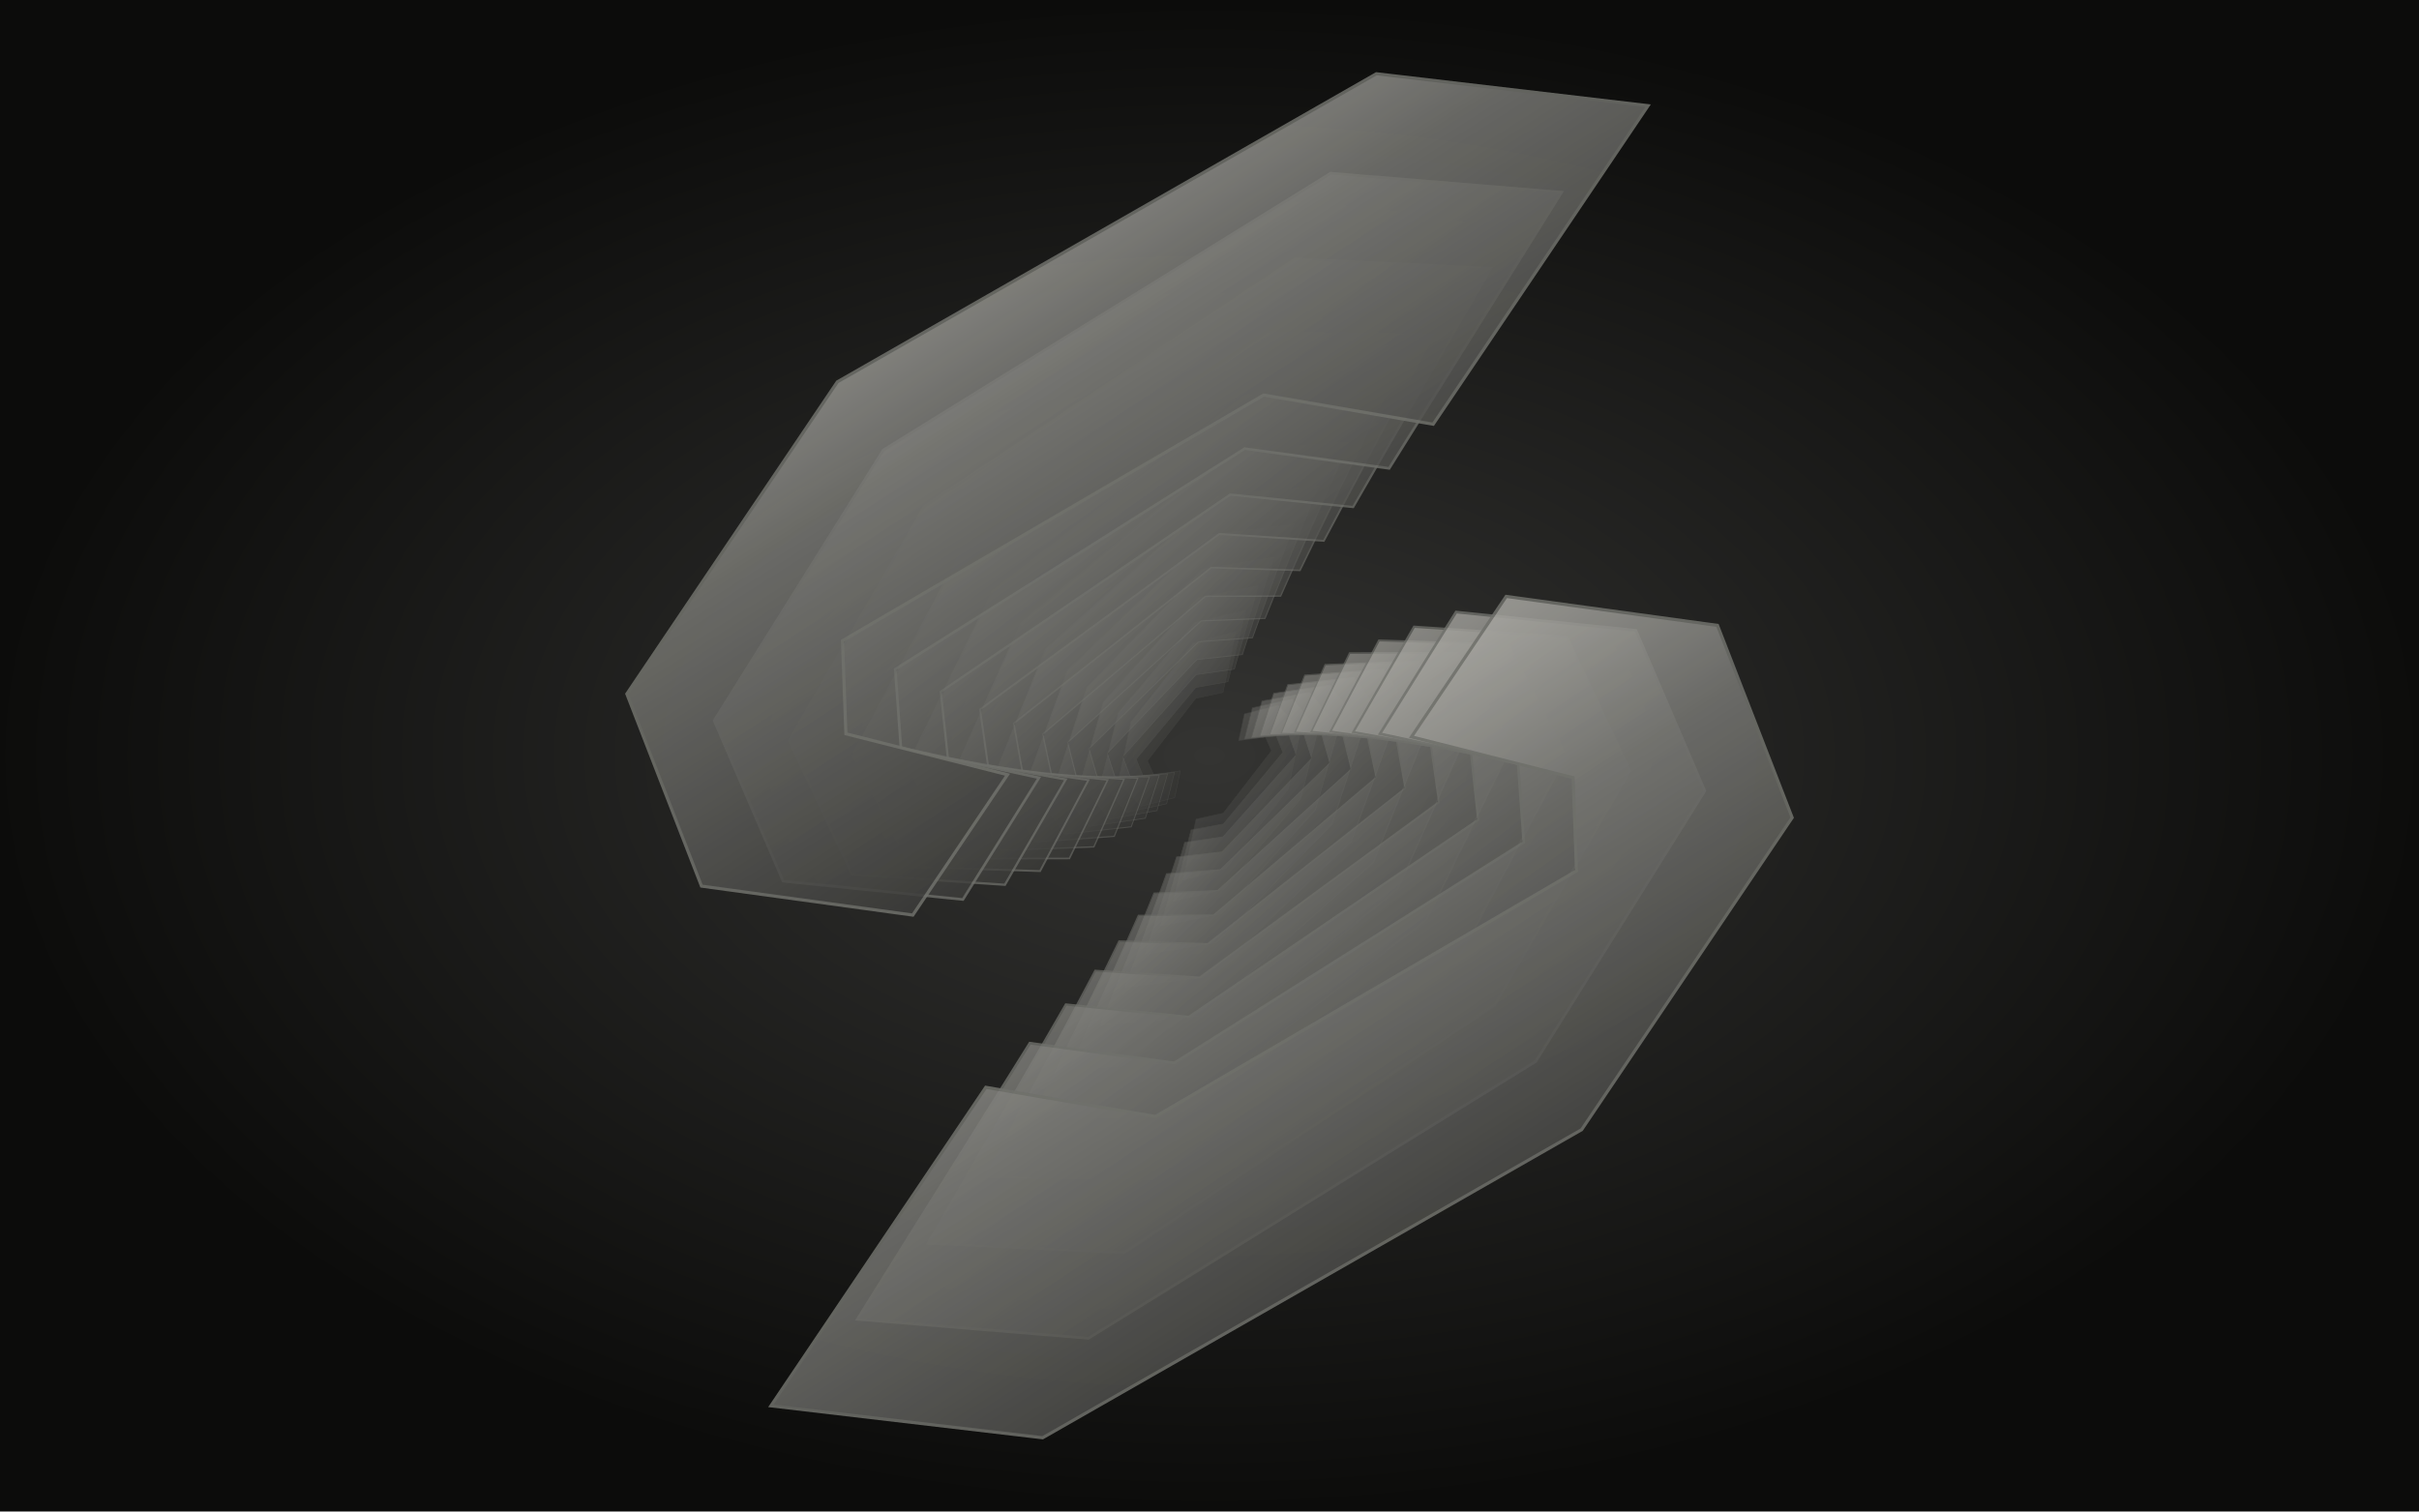
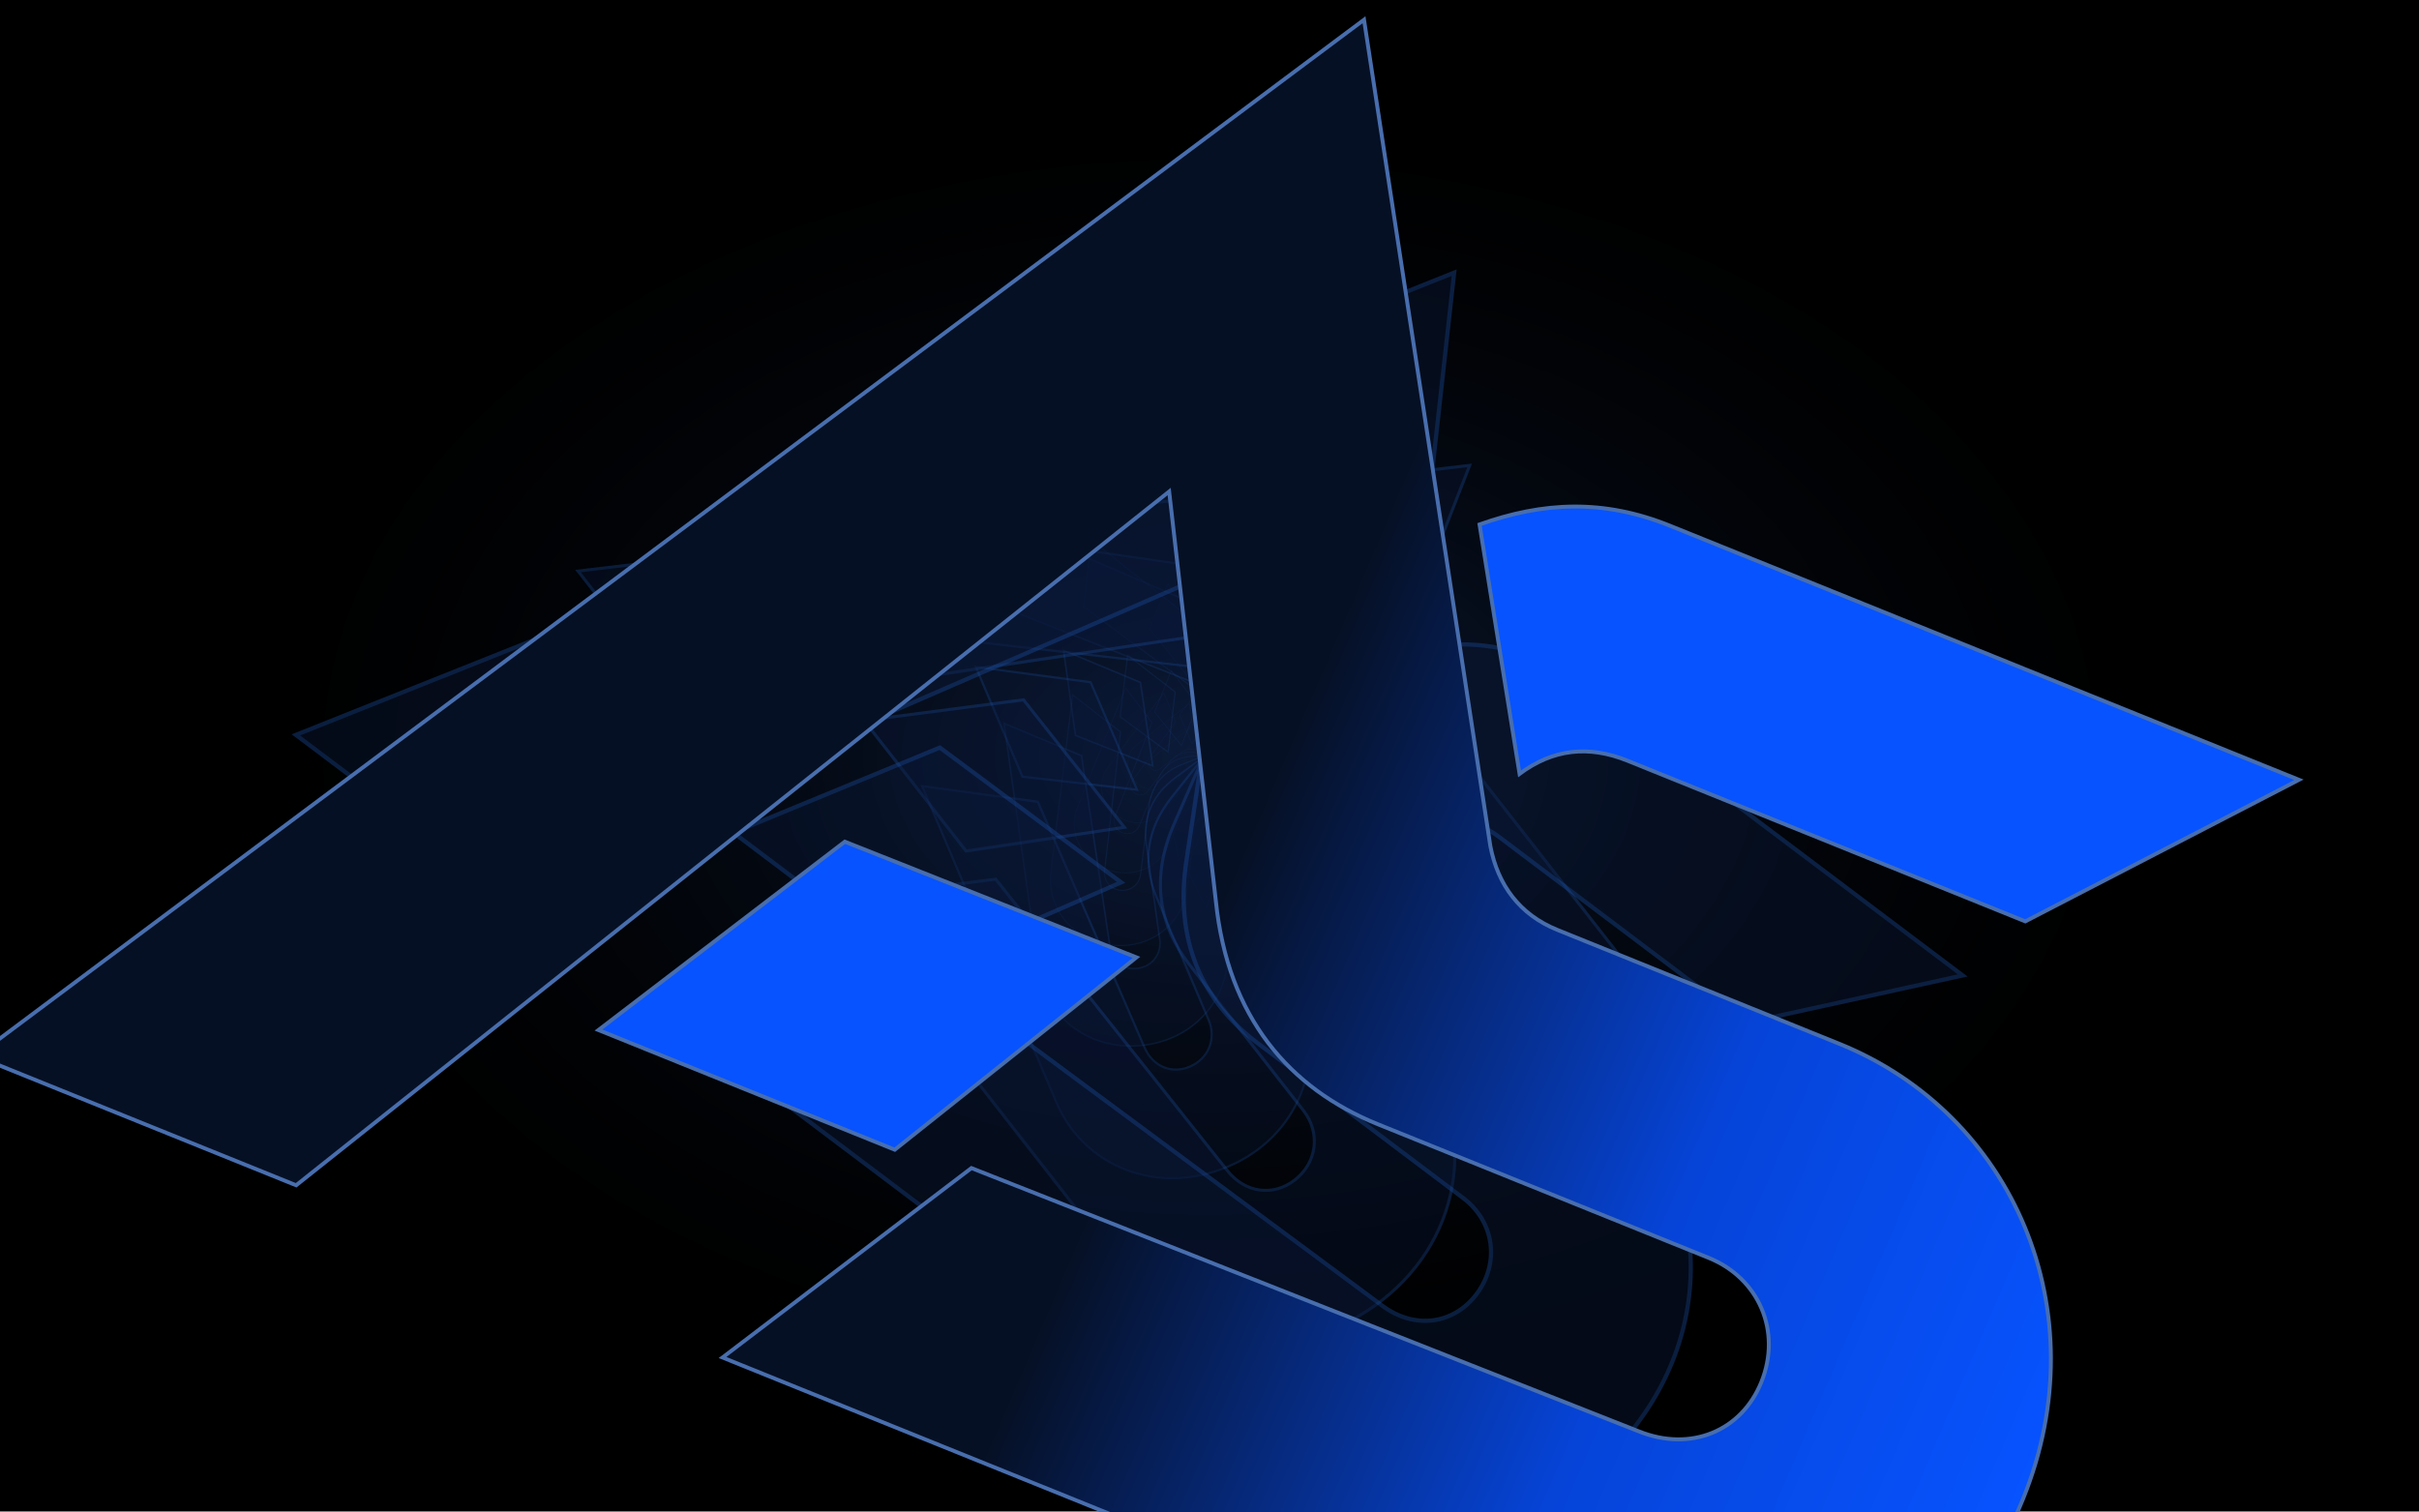
- <svg xmlns="http://www.w3.org/2000/svg" width="1440" height="900" viewBox="0 0 1440 900">
+ <svg xmlns="http://www.w3.org/2000/svg" viewBox="0 0 1440 900" width="1440" height="900">
  <defs>
-     <radialGradient id="bg">
-       <stop stop-color="#343432" />
-       <stop offset="1" stop-color="#0c0c0b" />
+     <linearGradient id="as-main" x1="0" y1="0" x2="1" y2="0">
+       <stop offset="0" stop-color="#061024" />
+       <stop offset=".53" stop-color="#061024" />
+       <stop offset=".79" stop-color="#0644d8" />
+       <stop offset="1" stop-color="#0753ff" />
+     </linearGradient>
+     <radialGradient id="glow">
+       <stop stop-color="#16336a" stop-opacity=".55" />
+       <stop offset="1" stop-color="#000" stop-opacity="0" />
    </radialGradient>
-     <linearGradient id="metal" x1="0" y1="0" x2="1" y2="1">
-       <stop stop-color="#d4d2cb" />
-       <stop offset=".4" stop-color="#757571" />
-       <stop offset="1" stop-color="#232321" />
-     </linearGradient>
  </defs>
-   <rect width="1440" height="900" fill="url(#bg)" />
-   <g transform="translate(720 450)">
-     <g transform="rotate(12) scale(0.1512)" fill="url(#metal)" stroke="#6f706b" stroke-width="2" opacity="0.2">
-       <path d="M0 -500L-155 -420L-330 -65L-330 175L-222 250L-100 190L-100 82L-200 118L-235 70L-100 -210L0 -255Z" />
-       <path d="M0 500L155 420L330 65L330 -175L222 -250L100 -190L100 -82L200 -118L235 -70L100 210L0 255Z" />
-     </g>
-     <g transform="rotate(14) scale(0.178416)" fill="url(#metal)" stroke="#6f706b" stroke-width="2" opacity="0.26">
-       <path d="M0 -500L-155 -420L-330 -65L-330 175L-222 250L-100 190L-100 82L-200 118L-235 70L-100 -210L0 -255Z" />
-       <path d="M0 500L155 420L330 65L330 -175L222 -250L100 -190L100 -82L200 -118L235 -70L100 210L0 255Z" />
-     </g>
-     <g transform="rotate(16) scale(0.2105309)" fill="url(#metal)" stroke="#6f706b" stroke-width="2" opacity="0.32">
-       <path d="M0 -500L-155 -420L-330 -65L-330 175L-222 250L-100 190L-100 82L-200 118L-235 70L-100 -210L0 -255Z" />
-       <path d="M0 500L155 420L330 65L330 -175L222 -250L100 -190L100 -82L200 -118L235 -70L100 210L0 255Z" />
-     </g>
-     <g transform="rotate(18) scale(0.2484264)" fill="url(#metal)" stroke="#6f706b" stroke-width="2" opacity="0.38">
-       <path d="M0 -500L-155 -420L-330 -65L-330 175L-222 250L-100 190L-100 82L-200 118L-235 70L-100 -210L0 -255Z" />
-       <path d="M0 500L155 420L330 65L330 -175L222 -250L100 -190L100 -82L200 -118L235 -70L100 210L0 255Z" />
-     </g>
-     <g transform="rotate(20) scale(0.2931432)" fill="url(#metal)" stroke="#6f706b" stroke-width="2" opacity="0.44">
-       <path d="M0 -500L-155 -420L-330 -65L-330 175L-222 250L-100 190L-100 82L-200 118L-235 70L-100 -210L0 -255Z" />
-       <path d="M0 500L155 420L330 65L330 -175L222 -250L100 -190L100 -82L200 -118L235 -70L100 210L0 255Z" />
-     </g>
-     <g transform="rotate(22) scale(0.345909)" fill="url(#metal)" stroke="#6f706b" stroke-width="2" opacity="0.5">
-       <path d="M0 -500L-155 -420L-330 -65L-330 175L-222 250L-100 190L-100 82L-200 118L-235 70L-100 -210L0 -255Z" />
-       <path d="M0 500L155 420L330 65L330 -175L222 -250L100 -190L100 -82L200 -118L235 -70L100 210L0 255Z" />
-     </g>
-     <g transform="rotate(24) scale(0.4081726)" fill="url(#metal)" stroke="#6f706b" stroke-width="2" opacity="0.56">
-       <path d="M0 -500L-155 -420L-330 -65L-330 175L-222 250L-100 190L-100 82L-200 118L-235 70L-100 -210L0 -255Z" />
-       <path d="M0 500L155 420L330 65L330 -175L222 -250L100 -190L100 -82L200 -118L235 -70L100 210L0 255Z" />
-     </g>
-     <g transform="rotate(26) scale(0.4816437)" fill="url(#metal)" stroke="#6f706b" stroke-width="2" opacity="0.62">
-       <path d="M0 -500L-155 -420L-330 -65L-330 175L-222 250L-100 190L-100 82L-200 118L-235 70L-100 -210L0 -255Z" />
-       <path d="M0 500L155 420L330 65L330 -175L222 -250L100 -190L100 -82L200 -118L235 -70L100 210L0 255Z" />
-     </g>
-     <g transform="rotate(28) scale(0.5683395)" fill="url(#metal)" stroke="#6f706b" stroke-width="2" opacity="0.68">
-       <path d="M0 -500L-155 -420L-330 -65L-330 175L-222 250L-100 190L-100 82L-200 118L-235 70L-100 -210L0 -255Z" />
-       <path d="M0 500L155 420L330 65L330 -175L222 -250L100 -190L100 -82L200 -118L235 -70L100 210L0 255Z" />
-     </g>
-     <g transform="rotate(30) scale(0.6706406)" fill="url(#metal)" stroke="#6f706b" stroke-width="2" opacity="0.74">
-       <path d="M0 -500L-155 -420L-330 -65L-330 175L-222 250L-100 190L-100 82L-200 118L-235 70L-100 -210L0 -255Z" />
-       <path d="M0 500L155 420L330 65L330 -175L222 -250L100 -190L100 -82L200 -118L235 -70L100 210L0 255Z" />
-     </g>
-     <g transform="rotate(32) scale(0.7913559)" fill="url(#metal)" stroke="#6f706b" stroke-width="2" opacity="0.8">
-       <path d="M0 -500L-155 -420L-330 -65L-330 175L-222 250L-100 190L-100 82L-200 118L-235 70L-100 -210L0 -255Z" />
-       <path d="M0 500L155 420L330 65L330 -175L222 -250L100 -190L100 -82L200 -118L235 -70L100 210L0 255Z" />
-     </g>
-     <g transform="rotate(34) scale(0.9338)" fill="url(#metal)" stroke="#6f706b" stroke-width="2" opacity="0.86">
-       <path d="M0 -500L-155 -420L-330 -65L-330 175L-222 250L-100 190L-100 82L-200 118L-235 70L-100 -210L0 -255Z" />
-       <path d="M0 500L155 420L330 65L330 -175L222 -250L100 -190L100 -82L200 -118L235 -70L100 210L0 255Z" />
-     </g>
+   <rect width="1440" height="900" fill="#000" />
+   <ellipse cx="720" cy="450" rx="600" ry="410" fill="url(#glow)" />
+   <g transform="translate(720 450) rotate(142) scale(0.08377568) translate(-634 -619)" opacity="0.12">
+     <path d="M105 999 L282 999 L564 501 L665 687 C693 740 736 762 785 762 L968 762 C996 762 1017 783 1017 811 C1017 838 997 858 968 858 L600 861 L518 999 L990 999 C1087 999 1164 921 1164 816 C1164 712 1085 635 989 635 L833 635 C812 635 796 625 785 608 L566 239 Z" fill="#0a1839" stroke="#194b9b" stroke-width="3" />
+     <path d="M718 457 C744 434 772 421 809 421 L1157 421 L1054 541 L834 541 C812 541 796 550 785 568 Z" fill="#0a1839" stroke="#194b9b" stroke-width="3" />
+     <path d="M477 730 L638 729 L560 867 L396 867 Z" fill="#0a1839" stroke="#194b9b" stroke-width="3" />
+   </g>
+   <g transform="translate(720 450) rotate(127) scale(0.1163551) translate(-634 -619)" opacity="0.12">
+     <path d="M105 999 L282 999 L564 501 L665 687 C693 740 736 762 785 762 L968 762 C996 762 1017 783 1017 811 C1017 838 997 858 968 858 L600 861 L518 999 L990 999 C1087 999 1164 921 1164 816 C1164 712 1085 635 989 635 L833 635 C812 635 796 625 785 608 L566 239 Z" fill="#0a1839" stroke="#194b9b" stroke-width="3" />
+     <path d="M718 457 C744 434 772 421 809 421 L1157 421 L1054 541 L834 541 C812 541 796 550 785 568 Z" fill="#0a1839" stroke="#194b9b" stroke-width="3" />
+     <path d="M477 730 L638 729 L560 867 L396 867 Z" fill="#0a1839" stroke="#194b9b" stroke-width="3" />
+   </g>
+   <g transform="translate(720 450) rotate(112) scale(0.1616043) translate(-634 -619)" opacity="0.13">
+     <path d="M105 999 L282 999 L564 501 L665 687 C693 740 736 762 785 762 L968 762 C996 762 1017 783 1017 811 C1017 838 997 858 968 858 L600 861 L518 999 L990 999 C1087 999 1164 921 1164 816 C1164 712 1085 635 989 635 L833 635 C812 635 796 625 785 608 L566 239 Z" fill="#0a1839" stroke="#194b9b" stroke-width="3" />
+     <path d="M718 457 C744 434 772 421 809 421 L1157 421 L1054 541 L834 541 C812 541 796 550 785 568 Z" fill="#0a1839" stroke="#194b9b" stroke-width="3" />
+     <path d="M477 730 L638 729 L560 867 L396 867 Z" fill="#0a1839" stroke="#194b9b" stroke-width="3" />
+   </g>
+   <g transform="translate(720 450) rotate(97) scale(0.2244504) translate(-634 -619)" opacity="0.185">
+     <path d="M105 999 L282 999 L564 501 L665 687 C693 740 736 762 785 762 L968 762 C996 762 1017 783 1017 811 C1017 838 997 858 968 858 L600 861 L518 999 L990 999 C1087 999 1164 921 1164 816 C1164 712 1085 635 989 635 L833 635 C812 635 796 625 785 608 L566 239 Z" fill="#0a1839" stroke="#194b9b" stroke-width="3" />
+     <path d="M718 457 C744 434 772 421 809 421 L1157 421 L1054 541 L834 541 C812 541 796 550 785 568 Z" fill="#0a1839" stroke="#194b9b" stroke-width="3" />
+     <path d="M477 730 L638 729 L560 867 L396 867 Z" fill="#0a1839" stroke="#194b9b" stroke-width="3" />
+   </g>
+   <g transform="translate(720 450) rotate(82) scale(0.3117367) translate(-634 -619)" opacity="0.24">
+     <path d="M105 999 L282 999 L564 501 L665 687 C693 740 736 762 785 762 L968 762 C996 762 1017 783 1017 811 C1017 838 997 858 968 858 L600 861 L518 999 L990 999 C1087 999 1164 921 1164 816 C1164 712 1085 635 989 635 L833 635 C812 635 796 625 785 608 L566 239 Z" fill="#0a1839" stroke="#194b9b" stroke-width="3" />
+     <path d="M718 457 C744 434 772 421 809 421 L1157 421 L1054 541 L834 541 C812 541 796 550 785 568 Z" fill="#0a1839" stroke="#194b9b" stroke-width="3" />
+     <path d="M477 730 L638 729 L560 867 L396 867 Z" fill="#0a1839" stroke="#194b9b" stroke-width="3" />
+   </g>
+   <g transform="translate(720 450) rotate(67) scale(0.4329677) translate(-634 -619)" opacity="0.295">
+     <path d="M105 999 L282 999 L564 501 L665 687 C693 740 736 762 785 762 L968 762 C996 762 1017 783 1017 811 C1017 838 997 858 968 858 L600 861 L518 999 L990 999 C1087 999 1164 921 1164 816 C1164 712 1085 635 989 635 L833 635 C812 635 796 625 785 608 L566 239 Z" fill="#0a1839" stroke="#194b9b" stroke-width="3" />
+     <path d="M718 457 C744 434 772 421 809 421 L1157 421 L1054 541 L834 541 C812 541 796 550 785 568 Z" fill="#0a1839" stroke="#194b9b" stroke-width="3" />
+     <path d="M477 730 L638 729 L560 867 L396 867 Z" fill="#0a1839" stroke="#194b9b" stroke-width="3" />
+   </g>
+   <g transform="translate(720 450) rotate(52) scale(0.601344) translate(-634 -619)" opacity="0.35">
+     <path d="M105 999 L282 999 L564 501 L665 687 C693 740 736 762 785 762 L968 762 C996 762 1017 783 1017 811 C1017 838 997 858 968 858 L600 861 L518 999 L990 999 C1087 999 1164 921 1164 816 C1164 712 1085 635 989 635 L833 635 C812 635 796 625 785 608 L566 239 Z" fill="#0a1839" stroke="#194b9b" stroke-width="3" />
+     <path d="M718 457 C744 434 772 421 809 421 L1157 421 L1054 541 L834 541 C812 541 796 550 785 568 Z" fill="#0a1839" stroke="#194b9b" stroke-width="3" />
+     <path d="M477 730 L638 729 L560 867 L396 867 Z" fill="#0a1839" stroke="#194b9b" stroke-width="3" />
+   </g>
+   <g transform="translate(720 450) rotate(37) scale(0.8352) translate(-634 -619)" opacity="0.405">
+     <path d="M105 999 L282 999 L564 501 L665 687 C693 740 736 762 785 762 L968 762 C996 762 1017 783 1017 811 C1017 838 997 858 968 858 L600 861 L518 999 L990 999 C1087 999 1164 921 1164 816 C1164 712 1085 635 989 635 L833 635 C812 635 796 625 785 608 L566 239 Z" fill="#0a1839" stroke="#194b9b" stroke-width="3" />
+     <path d="M718 457 C744 434 772 421 809 421 L1157 421 L1054 541 L834 541 C812 541 796 550 785 568 Z" fill="#0a1839" stroke="#194b9b" stroke-width="3" />
+     <path d="M477 730 L638 729 L560 867 L396 867 Z" fill="#0a1839" stroke="#194b9b" stroke-width="3" />
+   </g>
+   <g transform="translate(720 450) rotate(22) scale(1.16) translate(-634 -619)" opacity="1">
+     <path d="M105 999 L282 999 L564 501 L665 687 C693 740 736 762 785 762 L968 762 C996 762 1017 783 1017 811 C1017 838 997 858 968 858 L600 861 L518 999 L990 999 C1087 999 1164 921 1164 816 C1164 712 1085 635 989 635 L833 635 C812 635 796 625 785 608 L566 239 Z" fill="url(#as-main)" stroke="#486eae" stroke-width="2" />
+     <path d="M718 457 C744 434 772 421 809 421 L1157 421 L1054 541 L834 541 C812 541 796 550 785 568 Z" fill="#0753ff" stroke="#486eae" stroke-width="2" />
+     <path d="M477 730 L638 729 L560 867 L396 867 Z" fill="#0753ff" stroke="#486eae" stroke-width="2" />
  </g>
</svg>
